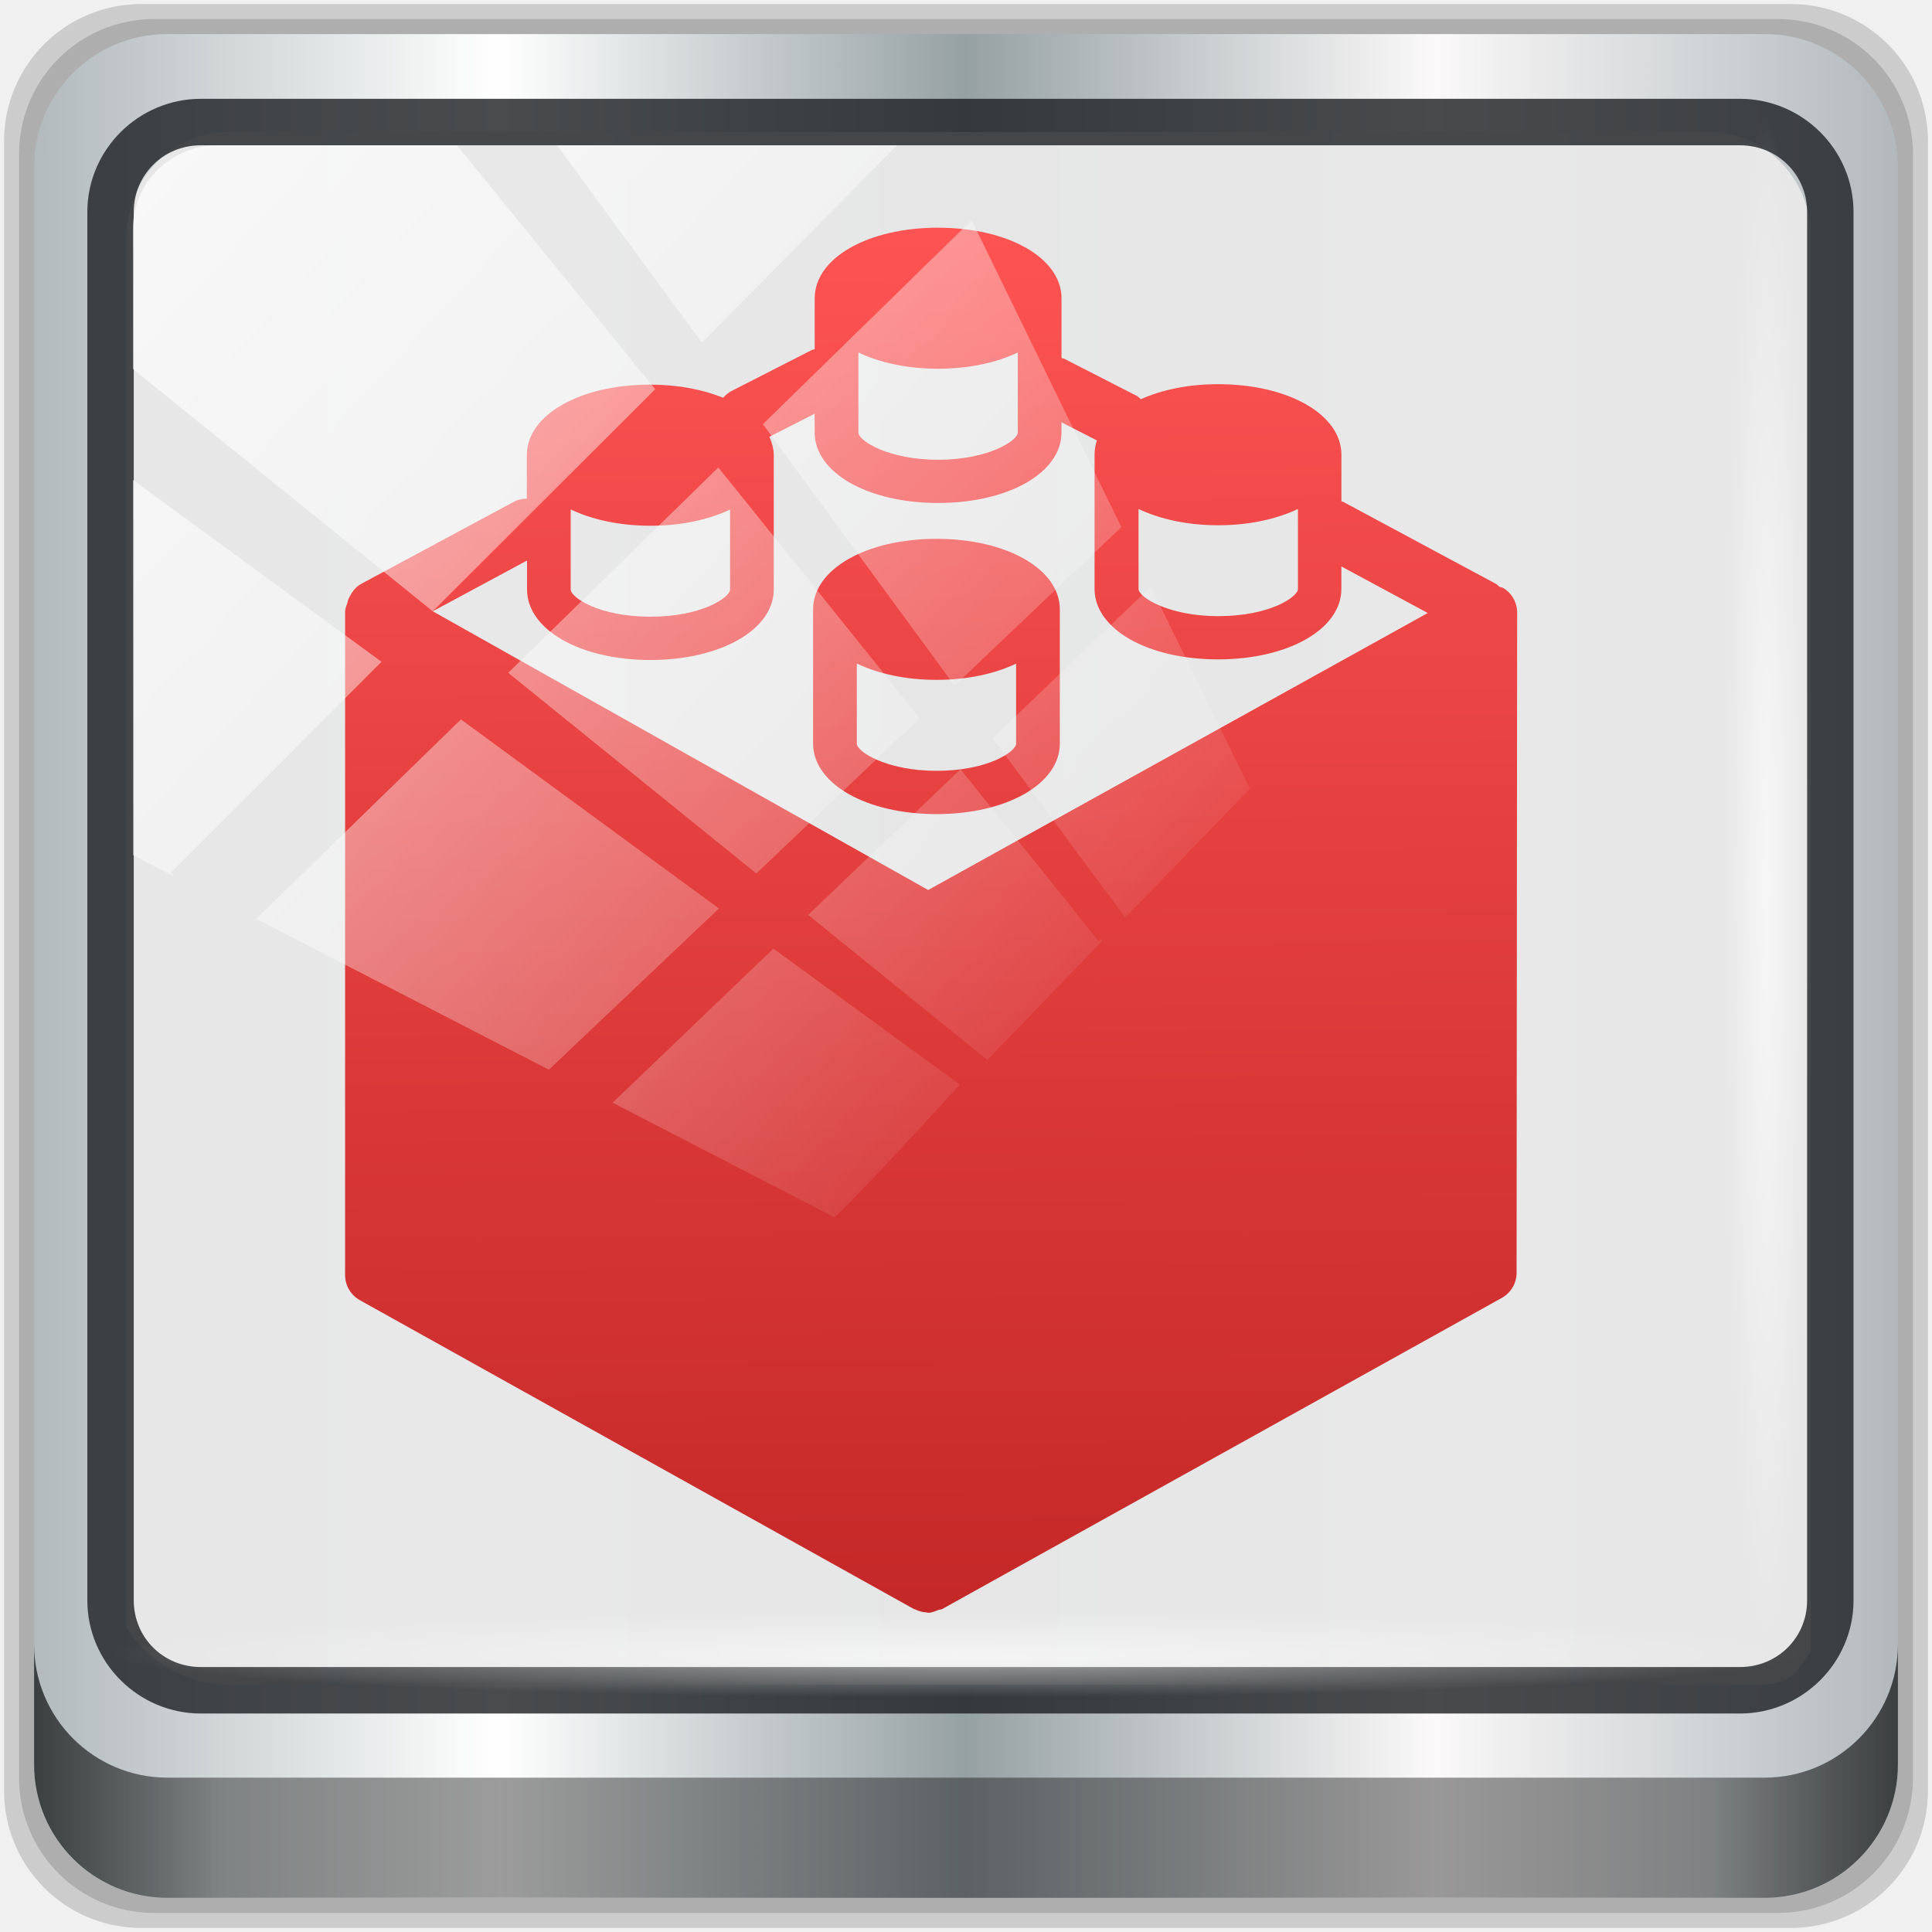
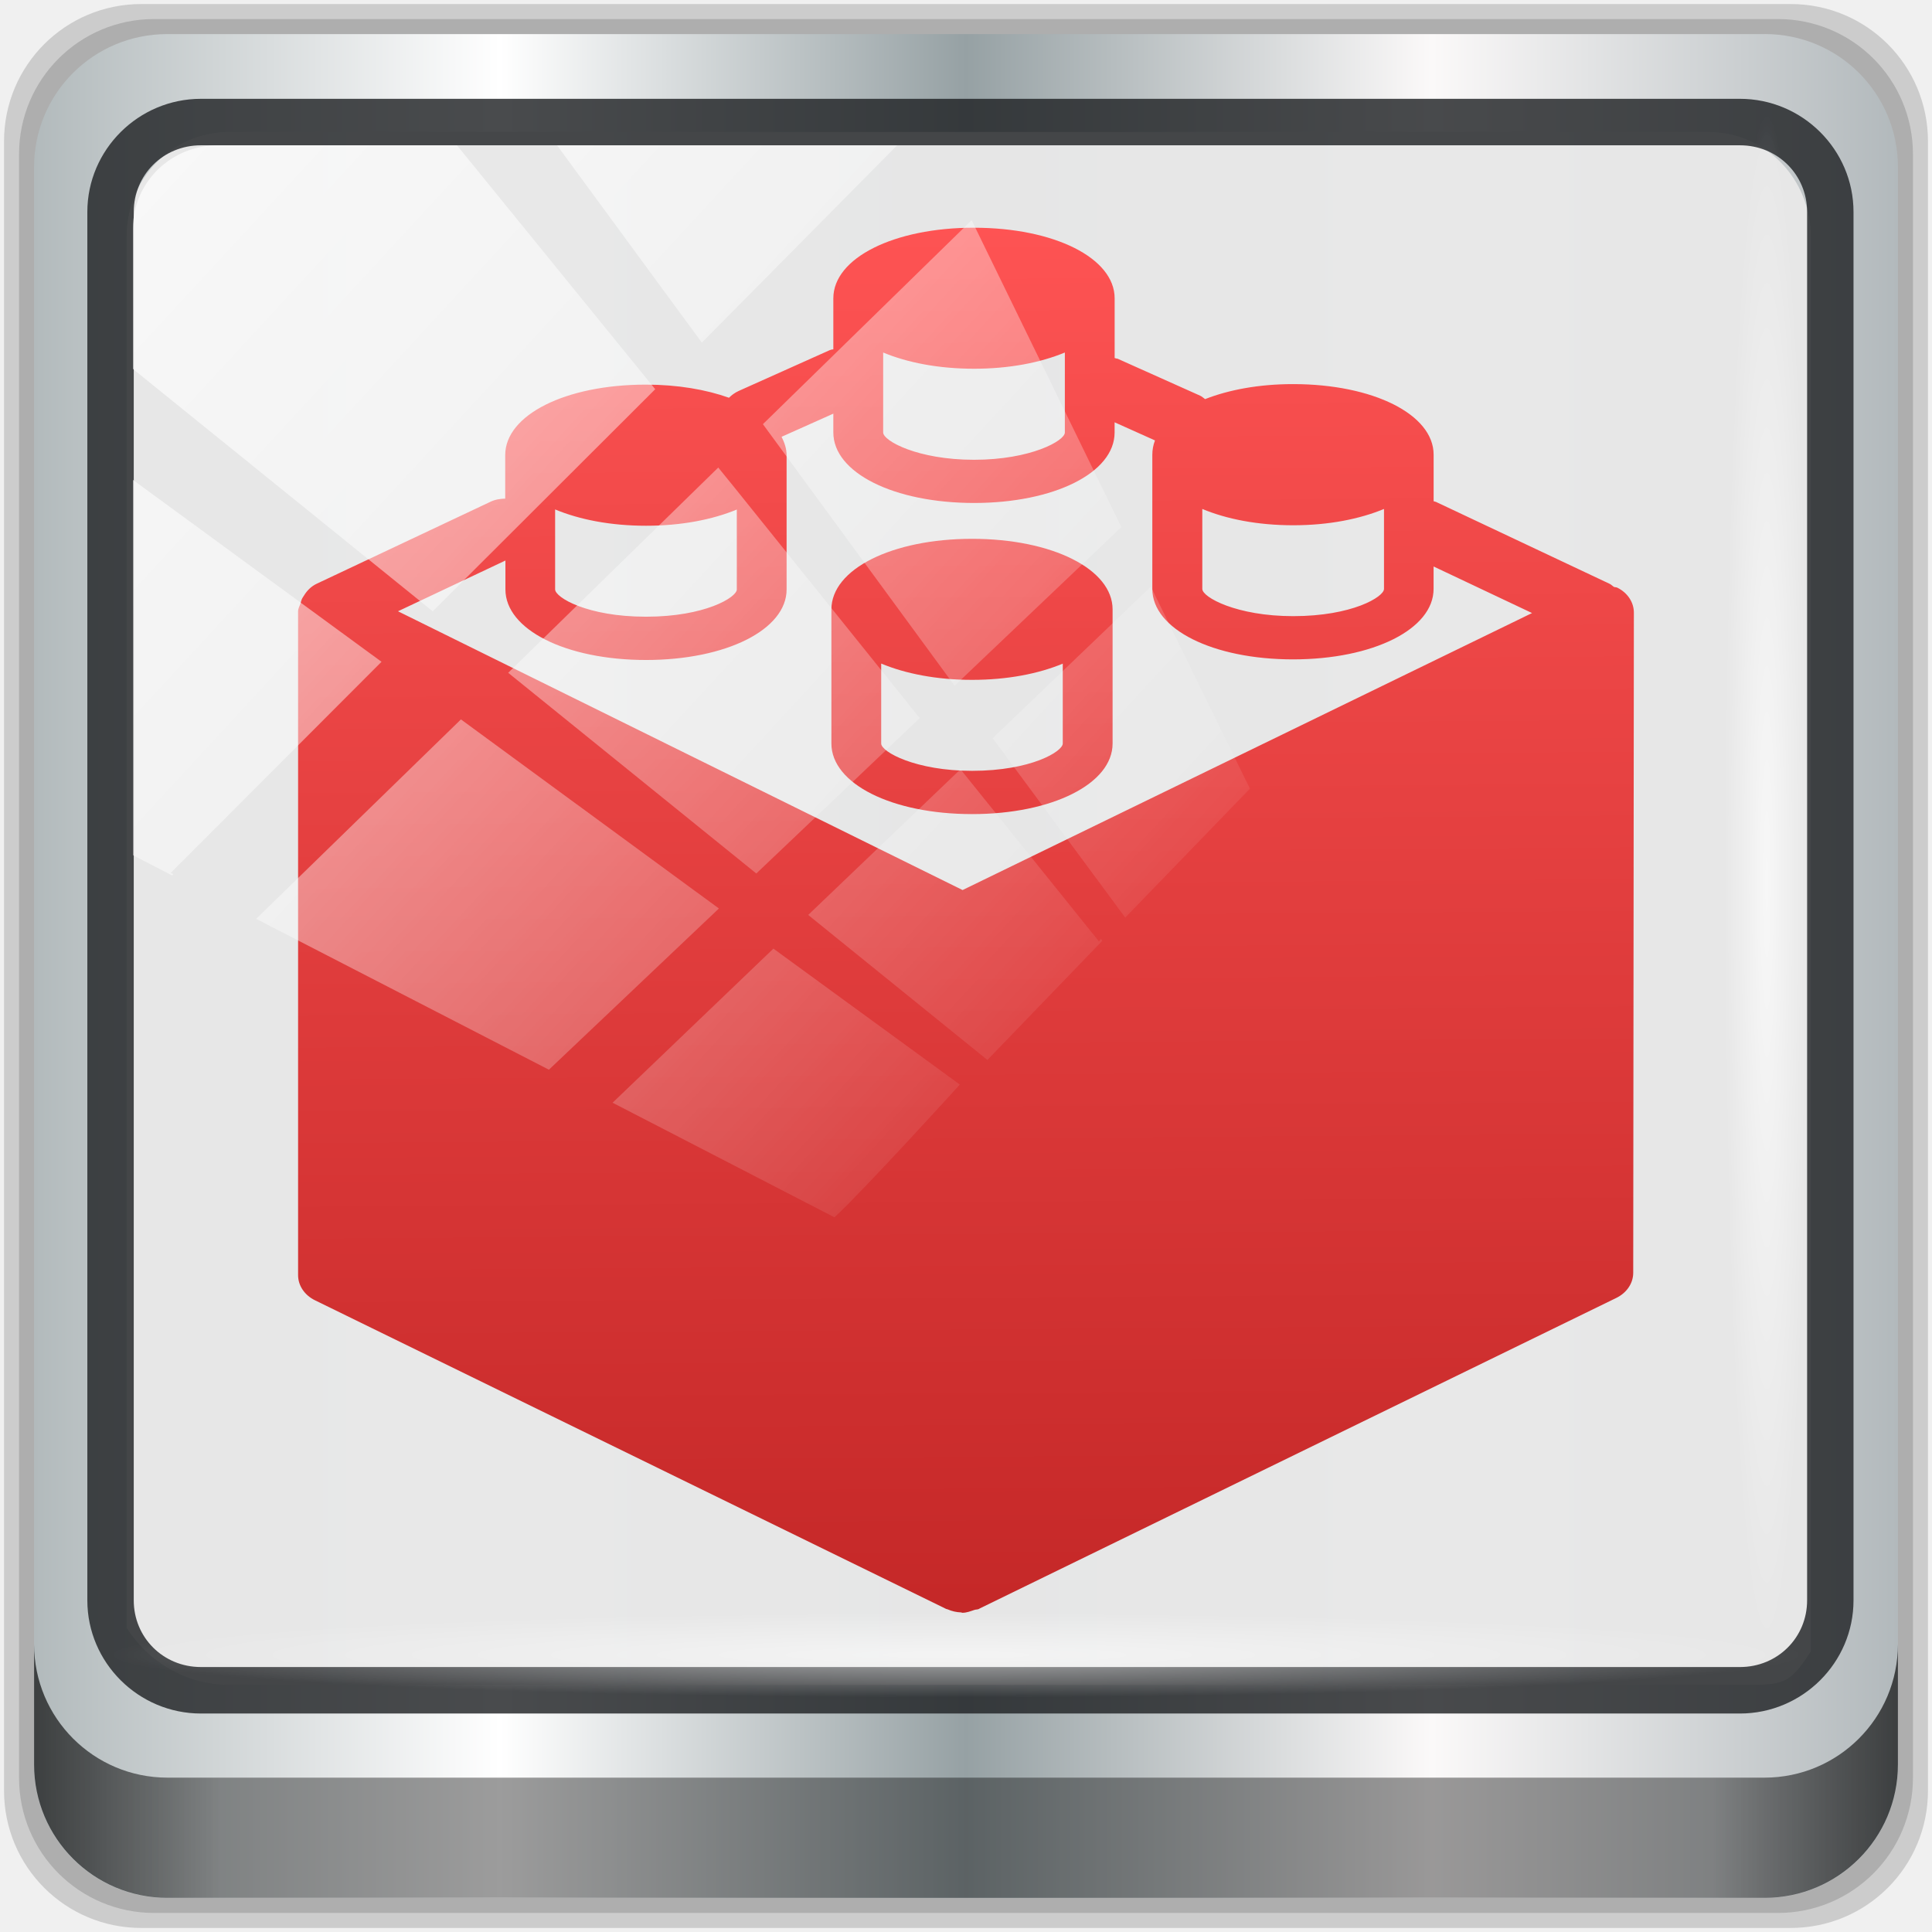
<svg xmlns="http://www.w3.org/2000/svg" xmlns:xlink="http://www.w3.org/1999/xlink" width="48" height="48" version="1.1" id="svg23">
  <defs id="defs13">
    <linearGradient id="1" x1="24.14" y1="40.683" x2="23.86" y2="6.31" gradientUnits="userSpaceOnUse" gradientTransform="matrix(0.7723546,0,0,0.7647229,390.0356,505.445)">
      <stop stop-color="#c52828" id="stop2" />
      <stop stop-color="#ff5454" offset="1" id="stop4" />
    </linearGradient>
    <linearGradient gradientTransform="translate(1.56e-6,1.56e-6)" xlink:href="#0" id="linearGradient4236" x1="407.626" y1="543.768" x2="407.687" y2="504.133" gradientUnits="userSpaceOnUse" />
    <linearGradient id="0" x1="27.456" y1="47.39" x2="26.442" y2="1.017" gradientUnits="userSpaceOnUse" gradientTransform="matrix(2.364293,0,0,2.364293,278.0589,438.0522)">
      <stop stop-color="#e1e1e1" id="stop8" />
      <stop stop-color="#f4f4ff" offset="1" id="stop10" />
    </linearGradient>
    <linearGradient xlink:href="#linearGradient6139-0" id="linearGradient4071" gradientUnits="userSpaceOnUse" gradientTransform="matrix(0.5512649,0,0,0.5512647,-2.460715,-1.90945)" x1="6" y1="47" x2="90" y2="47" />
    <linearGradient id="linearGradient6139-0">
      <stop id="stop6141-2" offset="0" style="stop-color:#b2babc;stop-opacity:1" />
      <stop style="stop-color:#ffffff;stop-opacity:1;" offset="0.25" id="stop6151-0" />
      <stop style="stop-color:#96a1a4;stop-opacity:1" offset="0.5" id="stop6147-1" />
      <stop id="stop6149-4" offset="0.75" style="stop-color:#fbf9f9;stop-opacity:1;" />
      <stop id="stop6143-4" offset="1" style="stop-color:#b2b9bc;stop-opacity:1" />
    </linearGradient>
    <linearGradient gradientTransform="matrix(0.4979167,0,0,0.4979167,0.09999873,0.09999967)" xlink:href="#linearGradient3832-0-6-1-1" id="linearGradient4129" x1="1.5" y1="88.172" x2="94.5" y2="88.172" gradientUnits="userSpaceOnUse" />
    <linearGradient id="linearGradient3832-0-6-1-1">
      <stop style="stop-color:#000000;stop-opacity:1;" offset="0" id="stop3834-6-3-7-1" />
      <stop id="stop3872-2-4" offset="0.1" style="stop-color:#000000;stop-opacity:0.588;" />
      <stop style="stop-color:#000000;stop-opacity:0.588;" offset="0.9" id="stop3844-6-2-7-6" />
      <stop style="stop-color:#000000;stop-opacity:1;" offset="1" id="stop3836-5-0-2-9" />
    </linearGradient>
    <radialGradient xlink:href="#linearGradient3737" id="radialGradient7462" gradientUnits="userSpaceOnUse" gradientTransform="matrix(0.4855354,0,0,0.02449288,16.97872,40.01633)" cx="13.948" cy="44.893" fx="13.948" fy="44.893" r="43.199" />
    <linearGradient id="linearGradient3737">
      <stop offset="0" style="stop-color:#ffffff;stop-opacity:1" id="stop3739" />
      <stop offset="1" style="stop-color:#ffffff;stop-opacity:0" id="stop3741" />
    </linearGradient>
    <radialGradient xlink:href="#linearGradient3737" id="radialGradient7464" gradientUnits="userSpaceOnUse" gradientTransform="matrix(0.4423126,0,0,0.02449288,15.80653,-44.9963)" cx="13.948" cy="44.893" fx="13.948" fy="44.893" r="43.199" />
    <linearGradient xlink:href="#linearGradient3737" id="linearGradient4767" gradientUnits="userSpaceOnUse" x1="2.771" y1="-28.642" x2="50.528" y2="14.514" />
    <clipPath id="clipPath4156-4-1" clipPathUnits="userSpaceOnUse">
      <path id="path4158-0-8" d="m 27.046,-55.695 -14.214,13.321 h 0.061 l 15.653,21.771 10.231,-10.546 C 38.562,-32.302 27.468,-54.819 27.046,-55.695 Z M 9.647,-39.383 -5.241,-25.321 15.988,-7.806 26.372,-18.383 Z m 31.491,12.951 -9.741,9.714 8.945,12.458 7.781,-7.555 z m -49.84,4.379 -13.754,12.982 26.283,13.846 0.061,-0.062 -0.123,-0.062 L 13.599,-5.401 -8.702,-22.053 Z m 38.015,7.401 -9.803,9.775 11.579,9.559 7.628,-7.401 -8.669,-11.009 z m 20.187,5.674 -7.383,7.216 6.188,8.542 5.82,-6.137 z m -32.195,6.322 -9.557,9.498 13.662,7.185 7.934,-7.678 z m 23.312,2.374 -7.107,6.938 8.363,6.907 5.361,-5.674 -0.061,-0.092 -0.092,0.123 -6.464,-8.203 z m -8.73,8.542 -7.505,7.339 10.354,5.458 c 1.397,-1.321 5.675,-6.123 5.851,-6.322 z" style="opacity:0.6;fill:#ffffff;fill-opacity:1;stroke:none" />
    </clipPath>
    <linearGradient id="ButtonShadow-16" gradientTransform="scale(1.005865,0.994169)" x1="45.448" y1="92.54" x2="45.448" y2="7.017" gradientUnits="userSpaceOnUse">
      <stop style="stop-color:#000000;stop-opacity:1;" offset="0" id="stop3750-6" />
      <stop style="stop-color:#000000;stop-opacity:0.588;" offset="1" id="stop3752-4" />
    </linearGradient>
    <clipPath clipPathUnits="userSpaceOnUse" id="clipPath4355-7">
      <rect style="fill:#ffffff;fill-opacity:1;fill-rule:nonzero;stroke:none" id="rect4357-5" width="84" height="80" x="6" y="6" rx="6" ry="6" />
    </clipPath>
    <clipPath clipPathUnits="userSpaceOnUse" id="clipPath4355-9">
      <rect style="fill:#ffffff;fill-opacity:1;fill-rule:nonzero;stroke:none" id="rect4357-1" width="84" height="80" x="6" y="6" rx="6" ry="6" />
    </clipPath>
    <clipPath clipPathUnits="userSpaceOnUse" id="clipPath4355-1">
      <rect style="fill:#ffffff;fill-opacity:1;fill-rule:nonzero;stroke:none" id="rect4357-9" width="84" height="80" x="6" y="6" rx="6" ry="6" />
    </clipPath>
    <clipPath clipPathUnits="userSpaceOnUse" id="clipPath3943-52-0">
      <path id="path3945-4-1" d="m 69.781,20.844 -5,3.438 c 5.587,5.537 9,13.328 9,21.812 0,8.434 -3.377,16.096 -8.906,21.625 l 5,3.438 C 76.078,64.576 80,55.844 80,46.094 c 2e-6,-9.797 -3.963,-18.66 -10.219,-25.25 z M 40,24.062 28.906,36.219 H 21.5 c -0.823,0 -1.5,0.677 -1.5,1.5 v 1 14.844 1 c 0,0.823 0.684,1.61 1.5,1.5 h 7.406 L 40,68 V 66 26.062 Z m 20.594,3.281 -5,3.438 L 55.5,30.875 c 3.938,3.89 6.406,9.25 6.406,15.219 0,5.921 -2.43,11.148 -6.312,15.031 l 0.094,0.094 5.094,3.438 c 4.475,-4.908 7.25,-11.402 7.25,-18.562 0,-7.231 -2.879,-13.831 -7.438,-18.75 z m -9.25,6.5 -5.219,3.625 c 2.222,2.218 3.719,5.24 3.719,8.625 0,3.337 -1.459,6.228 -3.625,8.438 l 5.219,3.625 c 2.822,-3.237 4.531,-7.434 4.531,-12.062 0,-4.673 -1.754,-9.001 -4.625,-12.25 z" style="color:#000000;display:inline;overflow:visible;visibility:visible;opacity:0.8;fill:#ff00ff;fill-opacity:1;fill-rule:nonzero;stroke:none;stroke-width:1;marker:none;enable-background:accumulate" />
    </clipPath>
-     <linearGradient id="1-3" x1="24.14" y1="40.683" x2="23.86" y2="6.31" gradientUnits="userSpaceOnUse" gradientTransform="matrix(1.02227,0,0,1.012169,-1.400607,-1.428127)">
+     <linearGradient id="1-3" x1="24.14" y1="40.683" x2="23.86" y2="6.31" gradientUnits="userSpaceOnUse" gradientTransform="matrix(1.165079,0,0,1.012169,-3.960868,-1.428127)">
      <stop stop-color="#c52828" id="stop2-6" />
      <stop stop-color="#ff5454" offset="1" id="stop4-7" />
    </linearGradient>
  </defs>
  <path style="display:inline;opacity:0.15;fill:#000000;fill-opacity:1;fill-rule:nonzero;stroke:none;stroke-width:0.498" d="M 44.486,0.1 H 3.514 c -1.892,0 -3.414,1.523 -3.414,3.414 v 40.971 C 0.1,46.377 1.623,47.9 3.514,47.9 H 44.486 C 46.377,47.9 47.9,46.377 47.9,44.486 V 3.514 c 0,-1.892 -1.523,-3.414 -3.414,-3.414 z" id="path3288" />
  <path id="path4085" d="M 44.166,0.473 H 3.834 c -1.862,0 -3.361,1.499 -3.361,3.361 V 44.166 c 0,1.862 1.499,3.361 3.361,3.361 H 44.166 c 1.862,0 3.361,-1.499 3.361,-3.361 V 3.834 c 0,-1.862 -1.499,-3.361 -3.361,-3.361 z" style="display:inline;opacity:0.15;fill:#000000;fill-opacity:1;fill-rule:nonzero;stroke:none;stroke-width:0.498" />
  <path style="display:inline;fill:url(#linearGradient4071);fill-opacity:1;fill-rule:nonzero;stroke:none;stroke-width:0.498" d="M 43.846,0.847 H 4.154 c -1.832,0 -3.308,1.475 -3.308,3.308 V 43.846 c 0,1.832 1.475,3.308 3.308,3.308 H 43.846 c 1.832,0 3.308,-1.475 3.308,-3.308 V 4.154 c 0,-1.832 -1.475,-3.308 -3.308,-3.308 z" id="rect4251-1" />
  <path style="display:inline;opacity:0.98;fill:#e8e8e8;fill-opacity:1;fill-rule:nonzero;stroke:none;stroke-width:0.516" d="m 5.697,3.28 c -1.422,0 -2.551,1.153 -2.551,2.606 v 10.797 3.648 20.111 c 0.546,0.849 1.478,1.417 2.551,1.417 H 7.738 40.396 43.219 c 1.073,0 1.224,0.018 1.77,-0.831 V 20.33 16.682 5.886 c 0,-1.452 -1.129,-2.606 -2.551,-2.606 z" id="path3400-6" />
  <path id="path4989" d="m 4.992,2.455 c -1.552,0 -2.822,1.264 -2.822,2.811 V 39.761 c 0,1.547 1.27,2.811 2.822,2.811 H 43.228 c 1.552,0 2.822,-1.264 2.822,-2.811 V 5.266 c 0,-1.547 -1.27,-2.811 -2.822,-2.811 z m 0,1.155 H 43.228 c 0.94,0 1.669,0.737 1.669,1.656 V 39.761 c 0,0.919 -0.729,1.656 -1.669,1.656 H 4.992 c -0.94,0 -1.669,-0.737 -1.669,-1.656 V 5.266 c 0,-0.919 0.729,-1.656 1.669,-1.656 z" style="color:#000000;font-style:normal;font-variant:normal;font-weight:normal;font-stretch:normal;font-size:medium;line-height:normal;font-family:Sans;-inkscape-font-specification:Sans;text-indent:0;text-align:start;text-decoration:none;text-decoration-line:none;letter-spacing:normal;word-spacing:normal;text-transform:none;writing-mode:lr-tb;direction:ltr;baseline-shift:baseline;text-anchor:start;display:inline;overflow:visible;visibility:visible;fill:#1f2224;fill-opacity:0.809;stroke:none;stroke-width:1.183;marker:none;enable-background:accumulate" />
  <path style="display:inline;opacity:0.658;fill:url(#linearGradient4129);fill-opacity:1;fill-rule:nonzero;stroke:none;stroke-width:0.498" d="m 0.847,40.851 v 2.987 c 0,1.832 1.482,3.314 3.314,3.314 H 43.839 c 1.832,0 3.314,-1.482 3.314,-3.314 v -2.987 c 0,1.832 -1.482,3.314 -3.314,3.314 H 4.161 c -1.832,0 -3.314,-1.482 -3.314,-3.314 z" id="path4118" />
  <rect style="opacity:0.55;fill:url(#radialGradient7462);fill-opacity:1;stroke:none;stroke-width:0.498" id="rect4131" width="41.949" height="2.116" x="2.776" y="40.058" rx="2.116" ry="2.116" />
  <rect ry="2.116" rx="2.116" y="-44.955" x="2.868" height="2.116" width="38.215" id="rect4141" style="opacity:0.669;fill:url(#radialGradient7464);fill-opacity:1;stroke:none;stroke-width:0.498" transform="rotate(90)" />
-   <path d="m 23.308,5.657 c -1.748,0 -3.066,0.754 -3.067,1.753 v 1.269 c -0.027,6.088e-4 -0.054,0.009 -0.08,0.021 l -1.981,1.012 c -0.085,0.044 -0.155,0.103 -0.214,0.17 -0.502,-0.204 -1.12,-0.326 -1.812,-0.326 -1.747,0 -3.065,0.752 -3.065,1.751 v 1.081 c -0.11,0.003 -0.221,0.023 -0.323,0.079 l -3.783,2.034 c -0.131,0.07 -0.219,0.179 -0.283,0.301 -0.018,0.027 -0.03,0.054 -0.044,0.083 -0.012,0.034 -0.021,0.068 -0.028,0.103 -0.021,0.067 -0.054,0.13 -0.054,0.201 v 16.491 c 0,0.258 0.141,0.497 0.369,0.624 L 22.702,39.974 c 0.009,0.005 0.021,0.004 0.03,0.009 0.093,0.047 0.193,0.073 0.295,0.077 6.22e-4,0 0.019,0.009 0.03,0.009 0.091,0 0.175,-0.039 0.26,-0.071 0.031,-0.012 0.066,-0.007 0.096,-0.023 l 0.004,-0.003 c 0.003,-1.19e-4 0.004,-1.19e-4 0.007,-0.003 0.003,-1.05e-4 0.003,-0.004 0.004,-0.004 l 13.882,-7.718 c 0.229,-0.127 0.369,-0.366 0.369,-0.625 l 0.014,-16.402 c 0,-0.254 -0.135,-0.491 -0.358,-0.618 -0.024,-0.014 -0.053,-0.011 -0.078,-0.021 -0.033,-0.025 -0.056,-0.057 -0.094,-0.077 L 33.377,12.471 c -0.016,-0.009 -0.034,-0.008 -0.05,-0.016 v -1.157 c 0,-1 -1.318,-1.753 -3.065,-1.753 -0.742,0 -1.397,0.141 -1.917,0.373 -0.036,-0.028 -0.065,-0.063 -0.107,-0.085 l -1.801,-0.922 c -0.021,-5.956e-4 -0.043,-0.009 -0.064,-0.018 V 7.411 c 0,-1 -1.318,-1.753 -3.065,-1.753 m -1.981,3.1 c 0.529,0.251 1.207,0.403 1.981,0.403 0.773,0 1.451,-0.153 1.979,-0.403 v 1.987 c 0,0.207 -0.747,0.678 -1.979,0.678 -1.232,0 -1.981,-0.471 -1.981,-0.678 V 8.758 m -1.087,1.516 v 0.471 c 0,0.999 1.319,1.751 3.067,1.751 1.749,0 3.066,-0.752 3.065,-1.751 v -0.253 l 0.88,0.45 c -0.038,0.114 -0.058,0.233 -0.058,0.356 v 3.333 c 0,0.999 1.319,1.751 3.067,1.751 1.748,0 3.066,-0.752 3.065,-1.751 v -0.558 l 2.147,1.157 -12.413,6.882 -12.308,-6.925 2.342,-1.261 v 0.718 c 0,0.999 1.318,1.753 3.065,1.753 1.747,0 3.065,-0.754 3.065,-1.753 v -3.333 c 0,-0.161 -0.045,-0.313 -0.109,-0.459 l 1.132,-0.577 m 8.04,2.37 c 0.527,0.251 1.207,0.405 1.981,0.405 0.773,0 1.451,-0.155 1.979,-0.405 v 1.987 c 0,0.196 -0.693,0.676 -1.979,0.676 -1.232,0 -1.981,-0.469 -1.981,-0.676 v -1.987 m -14.108,0.012 c 0.529,0.251 1.207,0.405 1.981,0.405 0.772,0 1.451,-0.153 1.979,-0.403 v 1.985 c 0,0.196 -0.693,0.678 -1.979,0.678 -1.286,0 -1.981,-0.482 -1.981,-0.678 v -1.987 m 9.089,0.73 c -1.747,0 -3.067,0.754 -3.067,1.753 v 3.333 c 0,0.999 1.32,1.753 3.067,1.753 1.747,0 3.063,-0.754 3.063,-1.753 v -3.333 c 0,-0.999 -1.316,-1.753 -3.063,-1.753 m -1.981,3.099 c 0.529,0.251 1.207,0.405 1.981,0.405 0.772,0 1.45,-0.153 1.977,-0.403 v 1.985 c 0,0.196 -0.691,0.678 -1.977,0.678 -1.232,0 -1.981,-0.471 -1.981,-0.678 v -1.987" style="fill:url(#1-3);stroke-width:1" id="path19" />
+   <path d="m 24.199,5.657 c -1.992,0 -3.494,0.754 -3.495,1.753 v 1.269 c -0.03,6.088e-4 -0.062,0.009 -0.091,0.021 l -2.258,1.012 c -0.097,0.044 -0.177,0.103 -0.244,0.17 -0.572,-0.204 -1.277,-0.326 -2.066,-0.326 -1.991,0 -3.493,0.752 -3.493,1.751 v 1.081 c -0.126,0.003 -0.252,0.023 -0.368,0.079 l -4.312,2.034 c -0.149,0.07 -0.249,0.179 -0.323,0.301 -0.021,0.027 -0.034,0.054 -0.05,0.083 -0.014,0.034 -0.023,0.068 -0.031,0.103 -0.023,0.067 -0.062,0.13 -0.062,0.201 V 31.682 c 0,0.258 0.161,0.497 0.421,0.624 l 15.681,7.668 c 0.011,0.005 0.023,0.004 0.034,0.009 0.106,0.047 0.22,0.073 0.337,0.077 7.09e-4,0 0.022,0.009 0.034,0.009 0.104,0 0.199,-0.039 0.296,-0.071 0.035,-0.012 0.076,-0.007 0.11,-0.023 l 0.004,-0.003 c 0.003,-1.19e-4 0.004,-1.19e-4 0.007,-0.003 0.003,-1.05e-4 0.003,-0.004 0.004,-0.004 l 15.822,-7.718 c 0.261,-0.127 0.421,-0.366 0.421,-0.625 l 0.016,-16.402 c 0,-0.254 -0.154,-0.491 -0.408,-0.618 -0.027,-0.014 -0.061,-0.011 -0.089,-0.021 -0.037,-0.025 -0.064,-0.057 -0.107,-0.077 l -4.314,-2.035 c -0.019,-0.009 -0.038,-0.008 -0.057,-0.016 v -1.157 c 0,-1 -1.502,-1.753 -3.493,-1.753 -0.846,0 -1.593,0.141 -2.185,0.373 -0.041,-0.028 -0.075,-0.063 -0.122,-0.085 L 27.766,8.912 c -0.023,-5.956e-4 -0.049,-0.009 -0.073,-0.018 V 7.411 c 0,-1 -1.502,-1.753 -3.493,-1.753 m -2.258,3.1 c 0.602,0.251 1.376,0.403 2.258,0.403 0.881,0 1.653,-0.153 2.256,-0.403 v 1.987 c 0,0.207 -0.852,0.678 -2.256,0.678 -1.404,0 -2.258,-0.471 -2.258,-0.678 V 8.758 m -1.238,1.516 v 0.471 c 0,0.999 1.503,1.751 3.495,1.751 1.993,0 3.494,-0.752 3.493,-1.751 v -0.253 l 1.003,0.45 c -0.043,0.114 -0.066,0.233 -0.066,0.356 v 3.333 c 0,0.999 1.503,1.751 3.495,1.751 1.992,0 3.494,-0.752 3.493,-1.751 V 14.074 L 38.063,15.231 23.915,22.113 9.888,15.187 12.557,13.926 v 0.718 c 0,0.999 1.502,1.753 3.493,1.753 1.991,0 3.493,-0.754 3.493,-1.753 v -3.333 c 0,-0.161 -0.051,-0.313 -0.125,-0.459 l 1.29,-0.577 m 9.163,2.37 c 0.601,0.251 1.376,0.405 2.258,0.405 0.881,0 1.653,-0.155 2.256,-0.405 v 1.987 c 0,0.196 -0.79,0.676 -2.256,0.676 -1.404,0 -2.258,-0.469 -2.258,-0.676 v -1.987 m -16.079,0.012 c 0.602,0.251 1.376,0.405 2.258,0.405 0.88,0 1.653,-0.153 2.256,-0.403 v 1.985 c 0,0.196 -0.79,0.678 -2.256,0.678 -1.466,0 -2.258,-0.482 -2.258,-0.678 v -1.987 m 10.359,0.73 c -1.991,0 -3.495,0.754 -3.495,1.753 v 3.333 c 0,0.999 1.504,1.753 3.495,1.753 1.991,0 3.491,-0.754 3.491,-1.753 v -3.333 c 0,-0.999 -1.499,-1.753 -3.491,-1.753 m -2.258,3.099 c 0.602,0.251 1.376,0.405 2.258,0.405 0.88,0 1.652,-0.153 2.253,-0.403 v 1.985 c 0,0.196 -0.788,0.678 -2.253,0.678 -1.404,0 -2.258,-0.471 -2.258,-0.678 v -1.987" style="fill:url(#1-3);stroke-width:1.068" id="path19" />
  <rect transform="matrix(0.532395,0,0,0.5216588,2.238664,19.25933)" style="opacity:0.7;fill:url(#linearGradient4767);fill-opacity:1;stroke:none" id="rect4146" width="75.966" height="69.024" x="2" y="-30" rx="3.957" ry="3.957" clip-path="url(#clipPath4156-4-1)" />
  <g transform="translate(-384.5714,-499.798)" id="g21" />
</svg>
